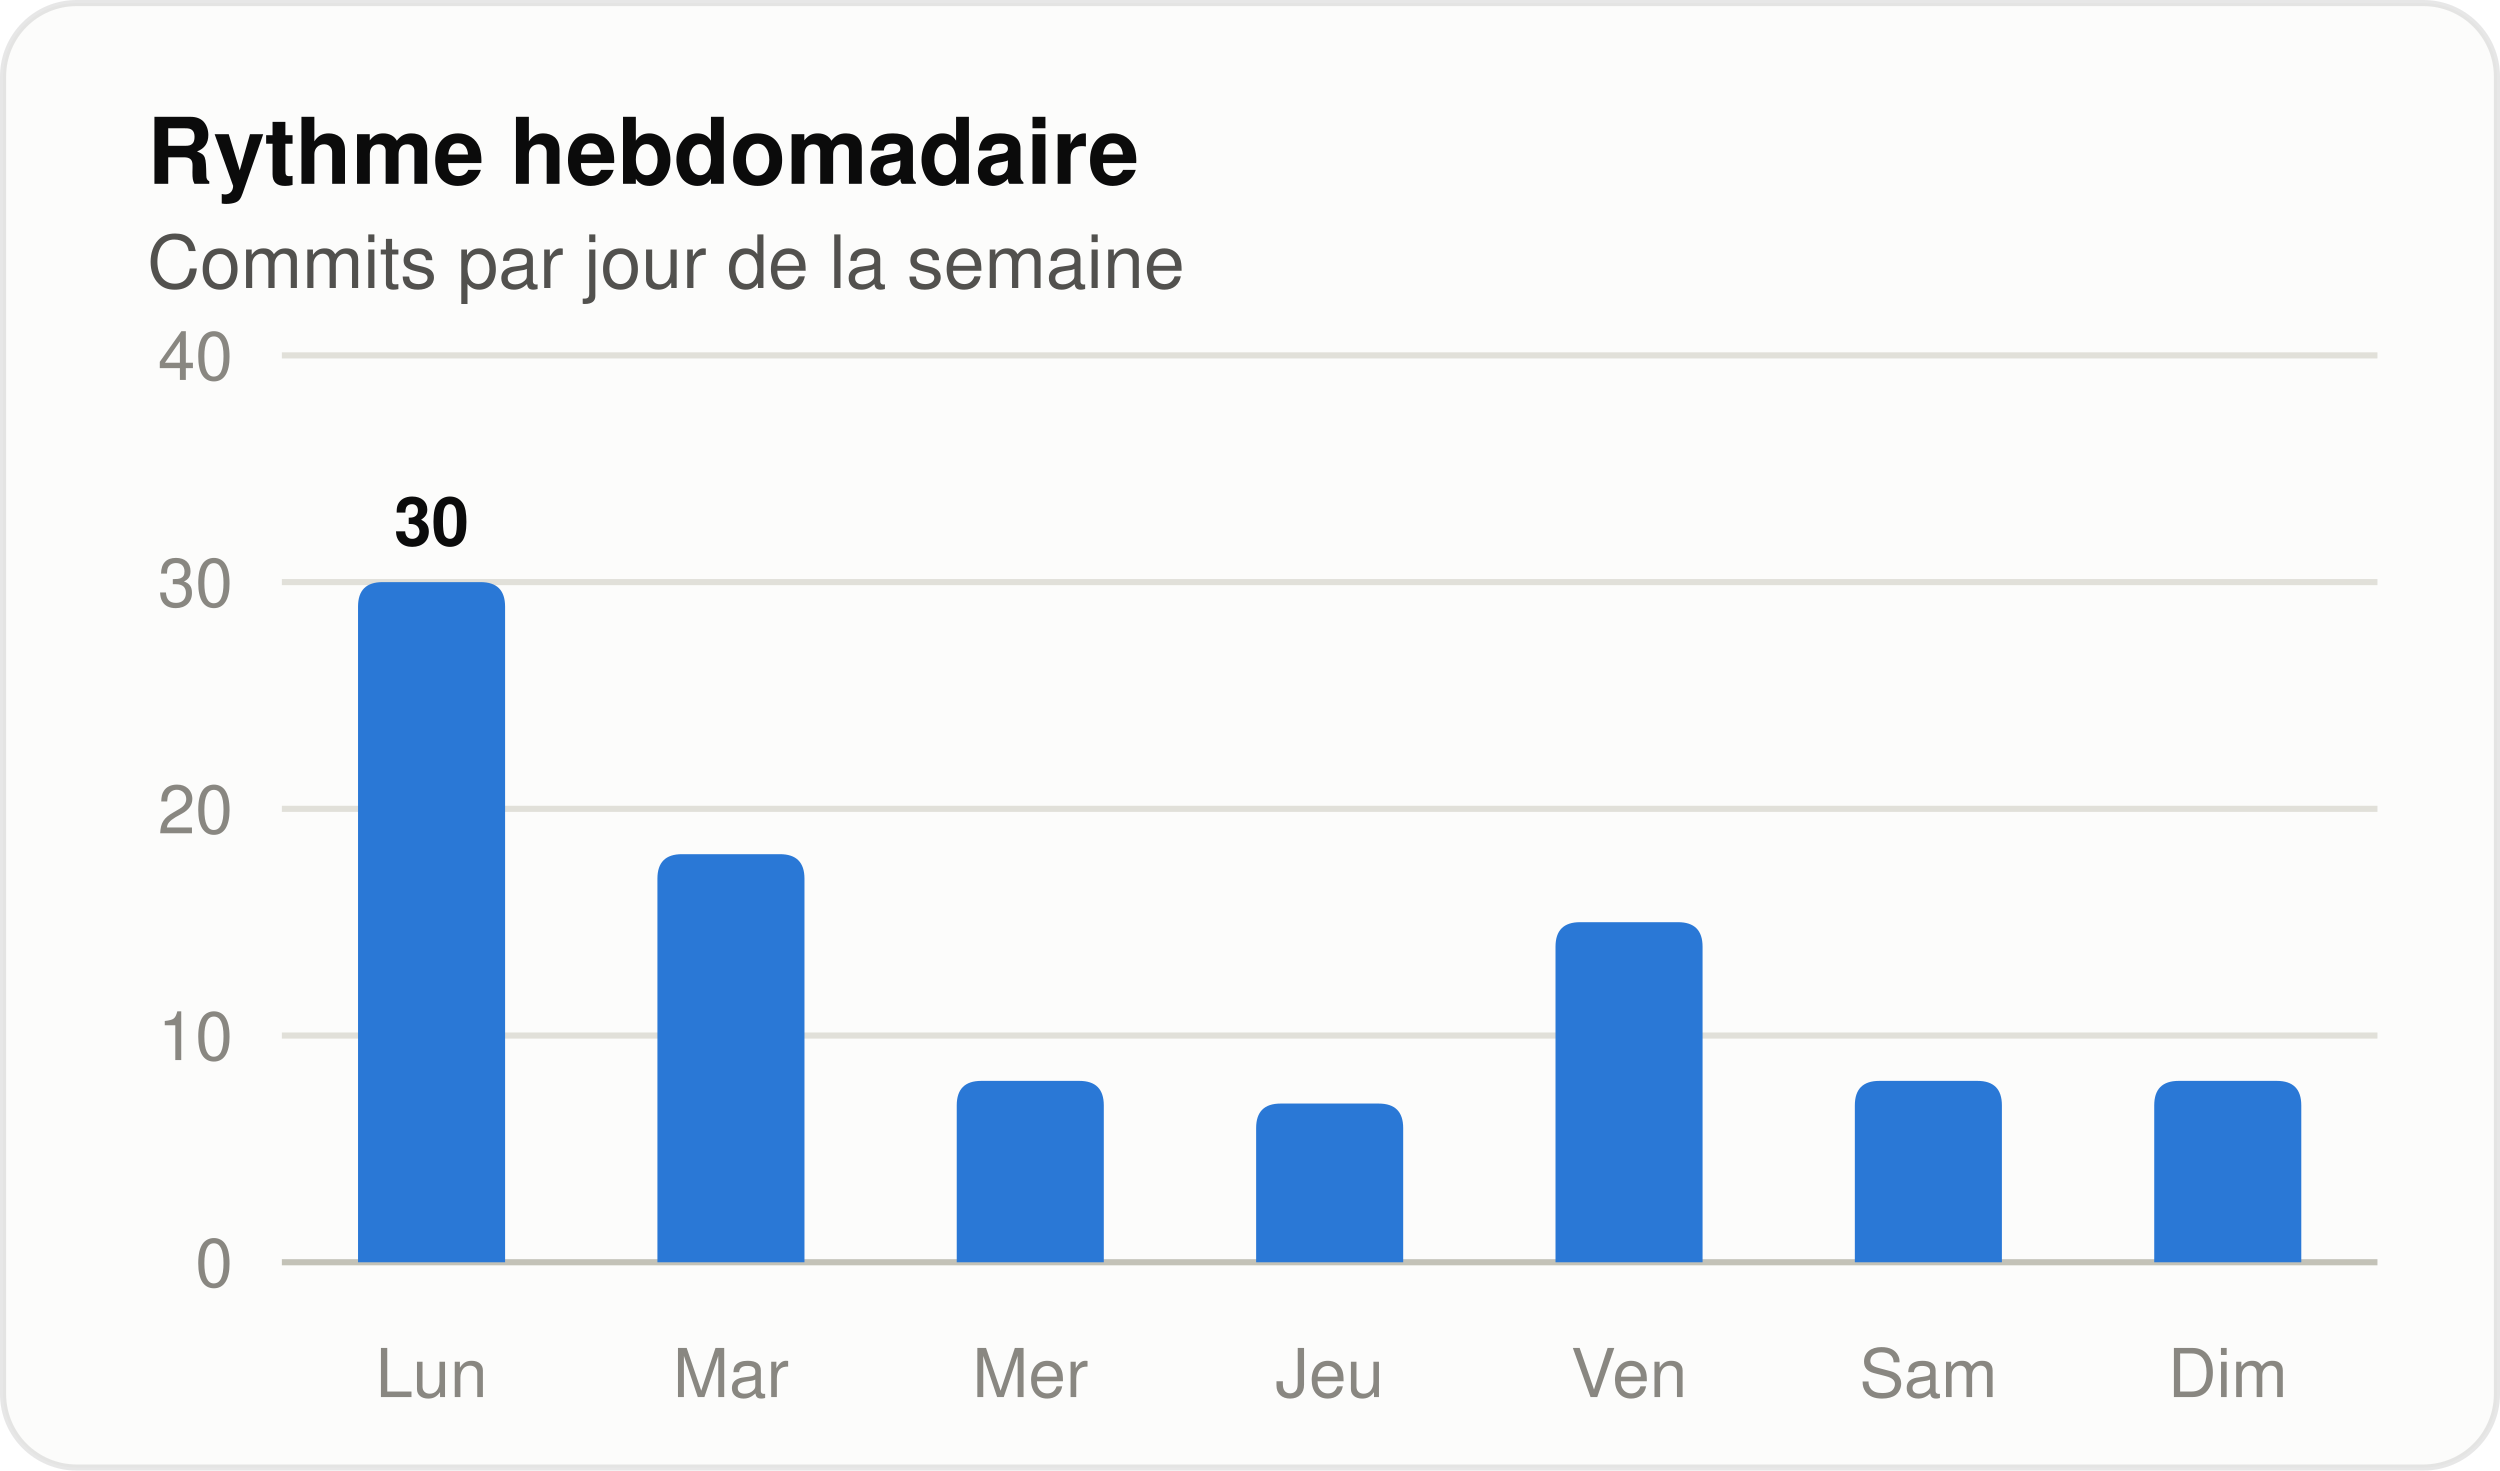
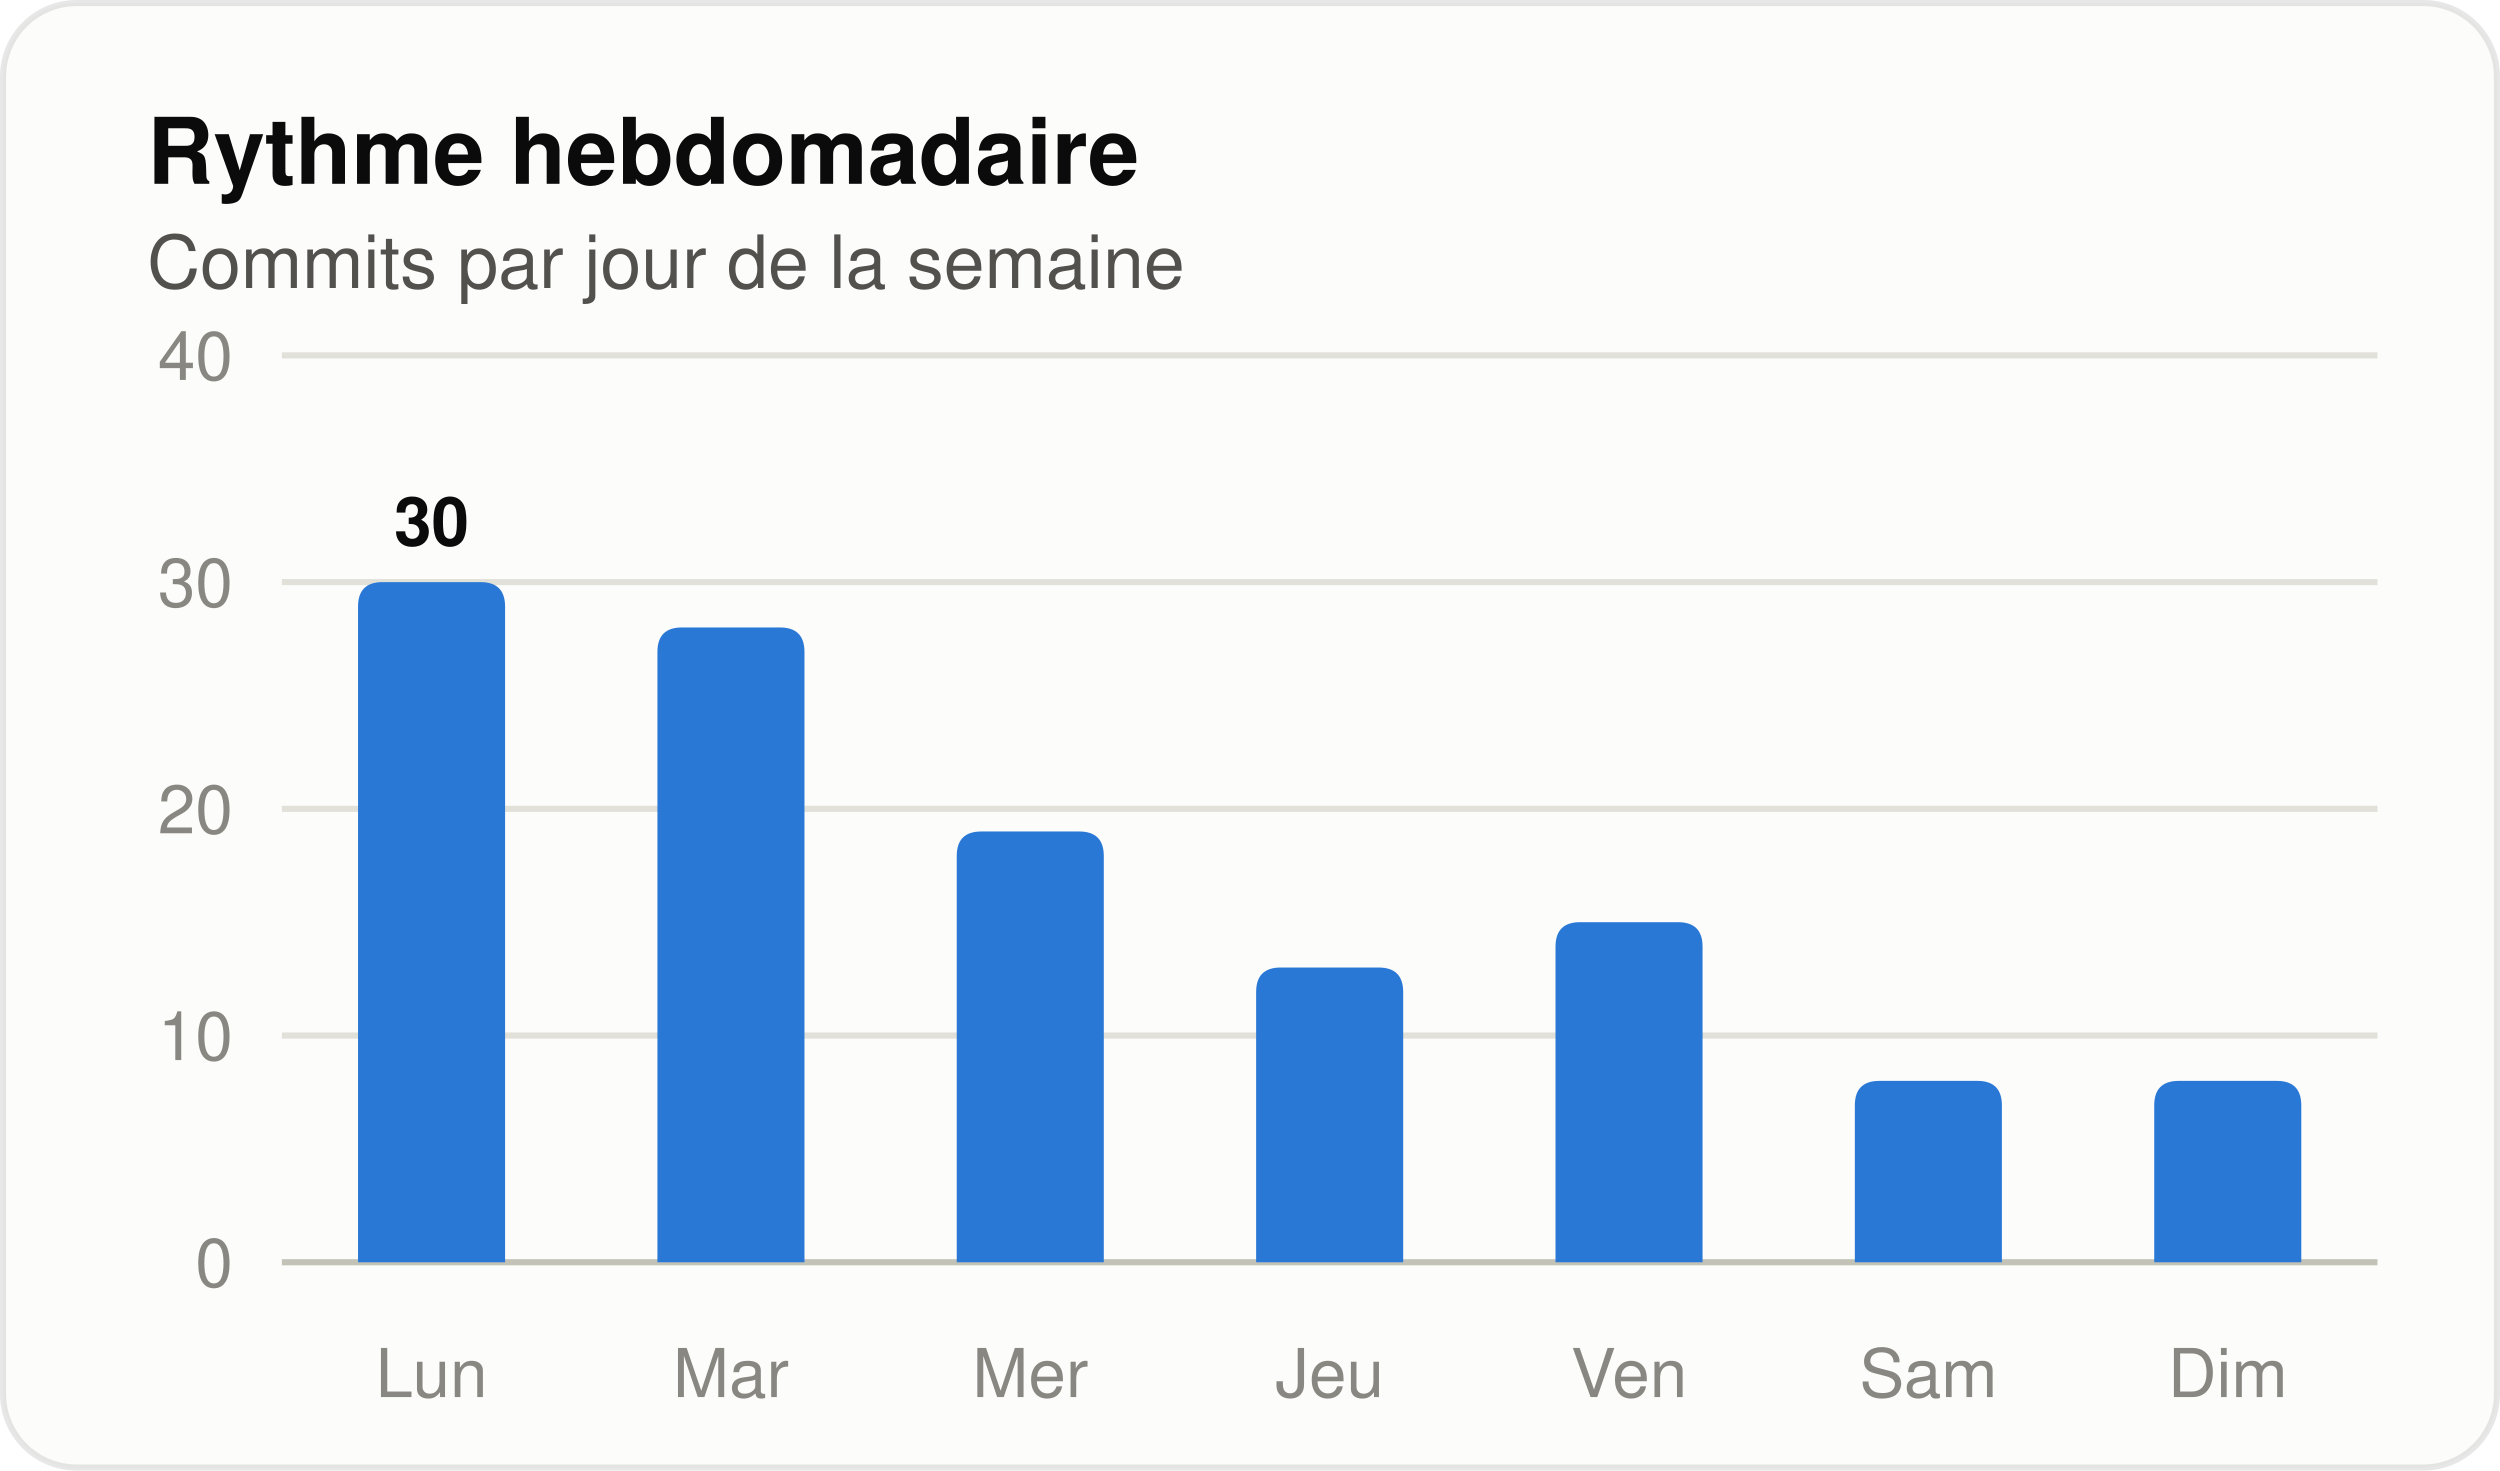
<svg xmlns="http://www.w3.org/2000/svg" width="408" height="240" viewBox="0 0 408 240" role="img" aria-label="Histogramme des commits par jour de la semaine" font-family="system-ui, 'Segoe UI', Ubuntu, Helvetica, Arial, sans-serif">
  <rect x="0.5" y="0.5" width="407" height="239" rx="12" fill="#fcfcfb" stroke="rgba(11,11,11,0.10)" />
  <text x="24" y="30" font-size="15" fill="#0b0b0b" font-weight="600">Rythme hebdomadaire</text>
  <text x="24" y="47" font-size="12" fill="#52514e">Commits par jour de la semaine</text>
  <line x1="46" y1="206.0" x2="388" y2="206.0" stroke="#c3c2b7" stroke-width="1" />
  <text x="38" y="210" font-size="11" fill="#898781" text-anchor="end" font-variant-numeric="tabular-nums">0</text>
  <line x1="46" y1="169.0" x2="388" y2="169.0" stroke="#e1e0d9" stroke-width="1" />
  <text x="38" y="173" font-size="11" fill="#898781" text-anchor="end" font-variant-numeric="tabular-nums">10</text>
  <line x1="46" y1="132.0" x2="388" y2="132.0" stroke="#e1e0d9" stroke-width="1" />
  <text x="38" y="136" font-size="11" fill="#898781" text-anchor="end" font-variant-numeric="tabular-nums">20</text>
  <line x1="46" y1="95.0" x2="388" y2="95.0" stroke="#e1e0d9" stroke-width="1" />
  <text x="38" y="99" font-size="11" fill="#898781" text-anchor="end" font-variant-numeric="tabular-nums">30</text>
  <line x1="46" y1="58.0" x2="388" y2="58.0" stroke="#e1e0d9" stroke-width="1" />
  <text x="38" y="62" font-size="11" fill="#898781" text-anchor="end" font-variant-numeric="tabular-nums">40</text>
  <path d="M 58.43 206.00 V 99.00 Q 58.43 95.00 62.43 95.00 H 78.43 Q 82.43 95.00 82.43 99.00 V 206.00 Z" fill="#2a78d6" />
  <text x="70.429" y="89" font-size="11" fill="#0b0b0b" font-weight="600" text-anchor="middle">30</text>
  <text x="70.429" y="228" font-size="11" fill="#898781" text-anchor="middle">Lun</text>
-   <path d="M 107.29 206.00 V 143.40 Q 107.29 139.40 111.29 139.40 H 127.29 Q 131.29 139.40 131.29 143.40 V 206.00 Z" fill="#2a78d6" />
+   <path d="M 107.29 206.00 V 106.40 Q 107.29 102.40 111.29 102.40 H 127.29 Q 131.29 102.40 131.29 106.40 V 206.00 Z" fill="#2a78d6" />
  <text x="119.286" y="228" font-size="11" fill="#898781" text-anchor="middle">Mar</text>
-   <path d="M 156.14 206.00 V 180.40 Q 156.14 176.40 160.14 176.40 H 176.14 Q 180.14 176.40 180.14 180.40 V 206.00 Z" fill="#2a78d6" />
+   <path d="M 156.14 206.00 V 139.70 Q 156.14 135.70 160.14 135.70 H 176.14 Q 180.14 135.70 180.14 139.70 V 206.00 Z" fill="#2a78d6" />
  <text x="168.143" y="228" font-size="11" fill="#898781" text-anchor="middle">Mer</text>
-   <path d="M 205.00 206.00 V 184.10 Q 205.00 180.10 209.00 180.10 H 225.00 Q 229.00 180.10 229.00 184.10 V 206.00 Z" fill="#2a78d6" />
+   <path d="M 205.00 206.00 V 161.90 Q 205.00 157.90 209.00 157.90 H 225.00 Q 229.00 157.90 229.00 161.90 V 206.00 Z" fill="#2a78d6" />
  <text x="217" y="228" font-size="11" fill="#898781" text-anchor="middle">Jeu</text>
  <path d="M 253.86 206.00 V 154.50 Q 253.86 150.50 257.86 150.50 H 273.86 Q 277.86 150.50 277.86 154.50 V 206.00 Z" fill="#2a78d6" />
  <text x="265.857" y="228" font-size="11" fill="#898781" text-anchor="middle">Ven</text>
  <path d="M 302.71 206.00 V 180.40 Q 302.71 176.40 306.71 176.40 H 322.71 Q 326.71 176.40 326.71 180.40 V 206.00 Z" fill="#2a78d6" />
  <text x="314.714" y="228" font-size="11" fill="#898781" text-anchor="middle">Sam</text>
  <path d="M 351.57 206.00 V 180.40 Q 351.57 176.40 355.57 176.40 H 371.57 Q 375.57 176.40 375.57 180.40 V 206.00 Z" fill="#2a78d6" />
  <text x="363.571" y="228" font-size="11" fill="#898781" text-anchor="middle">Dim</text>
</svg>
